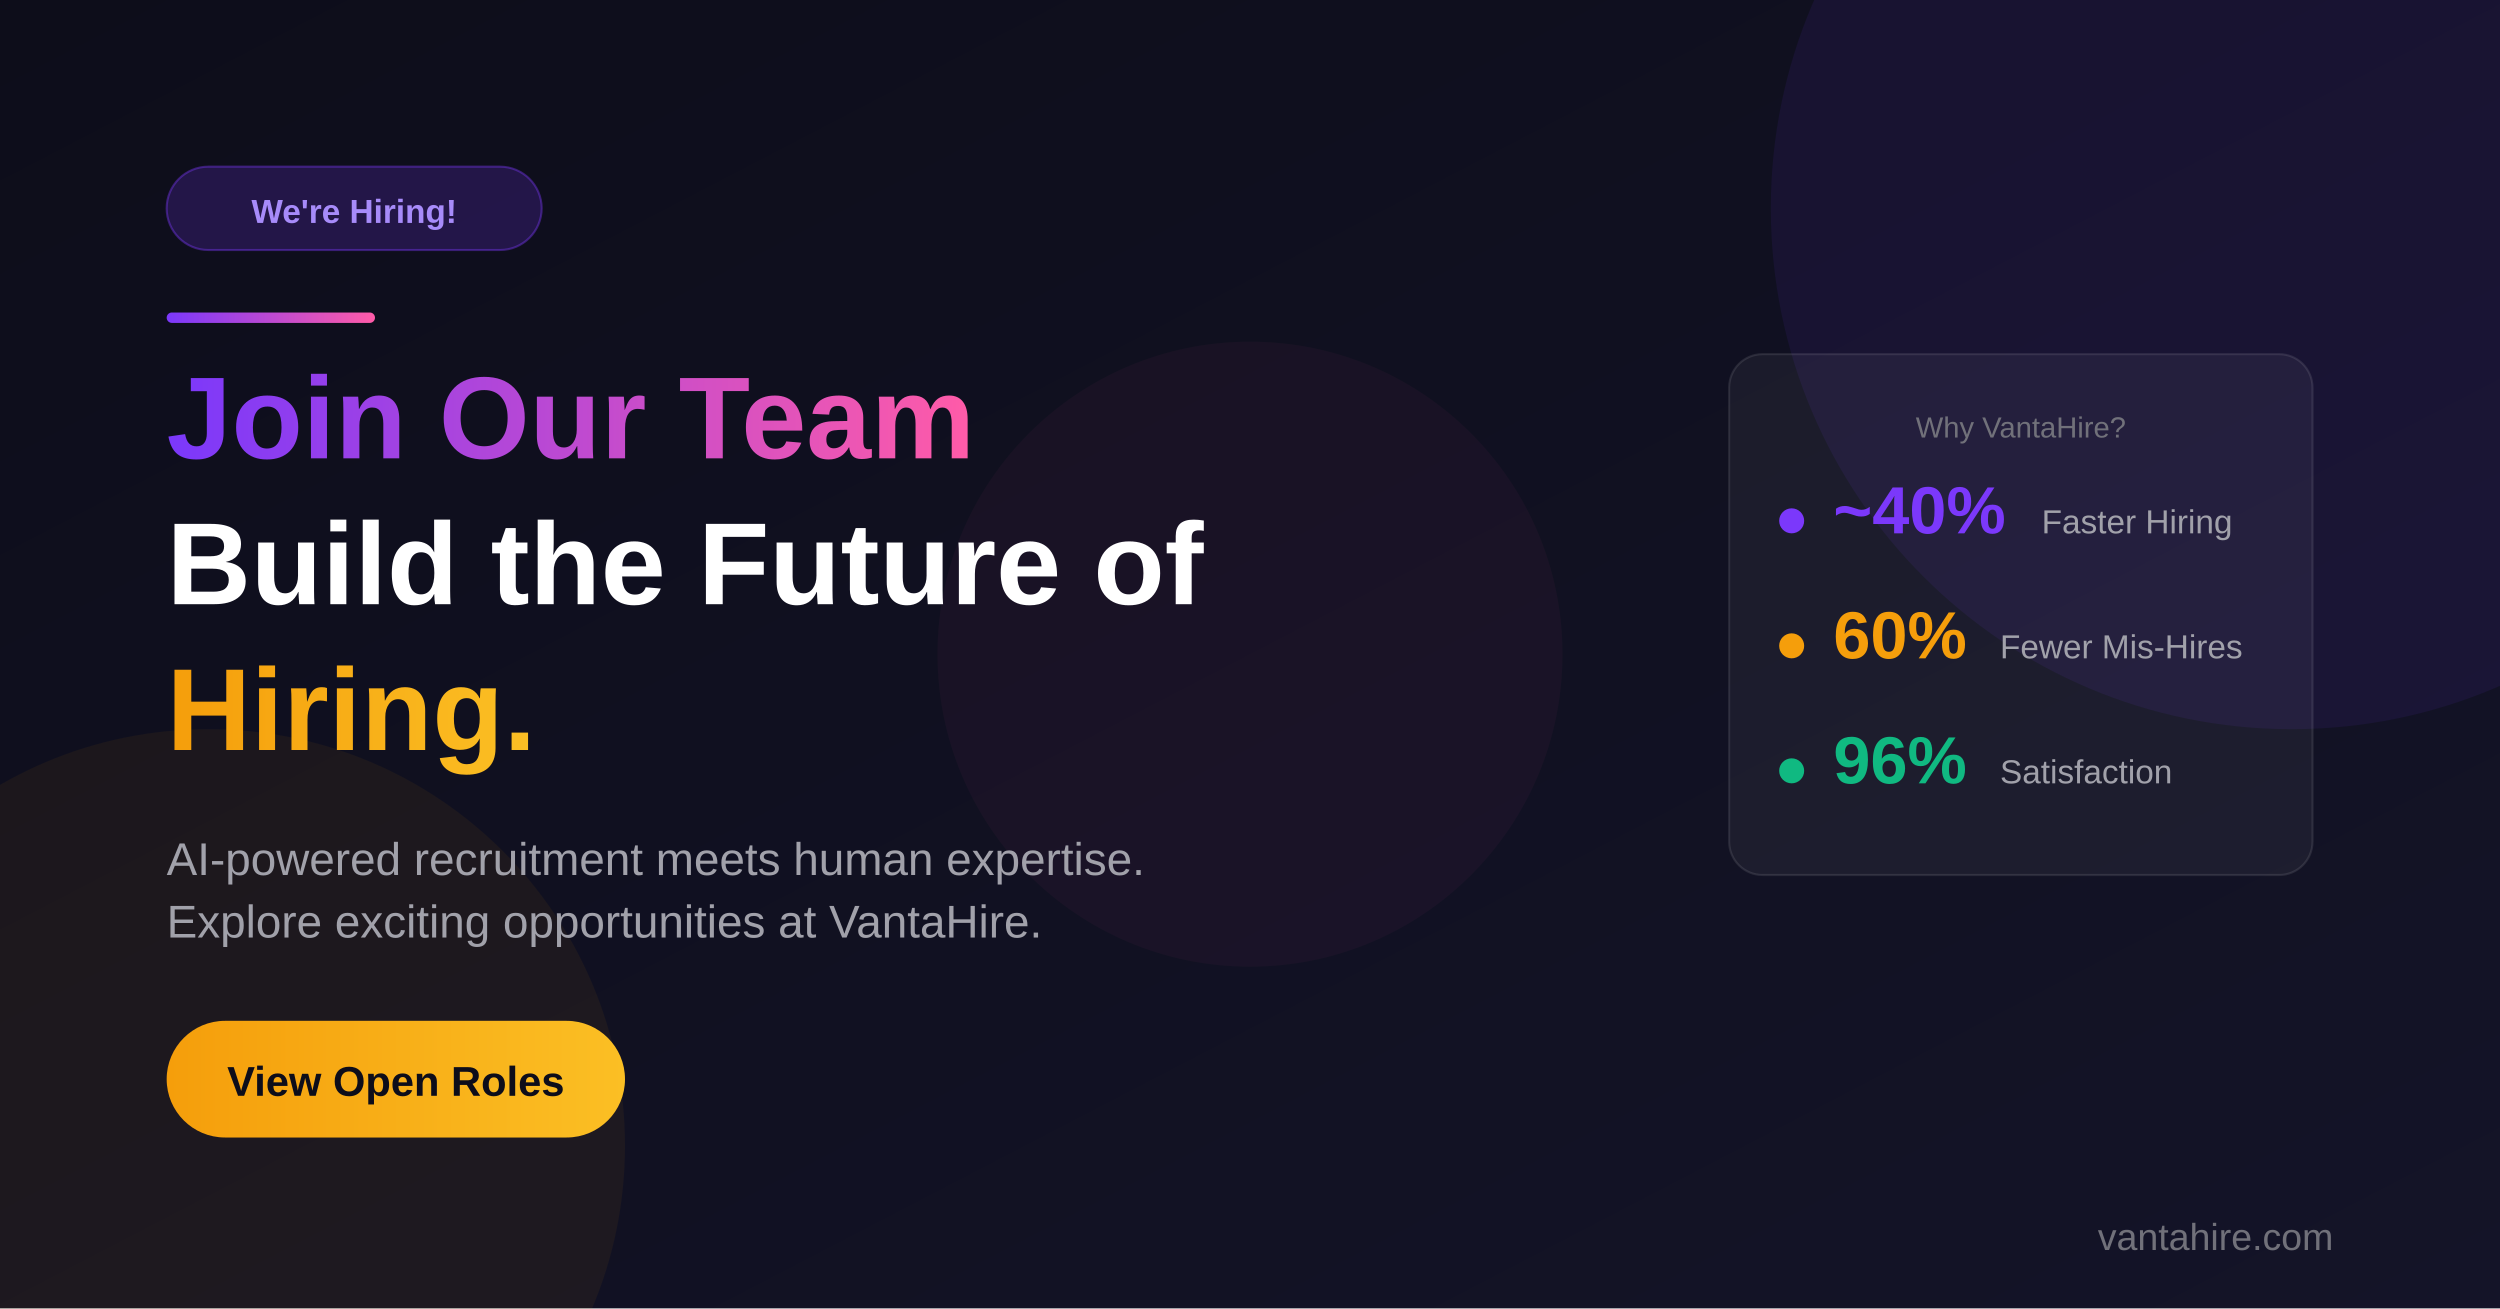
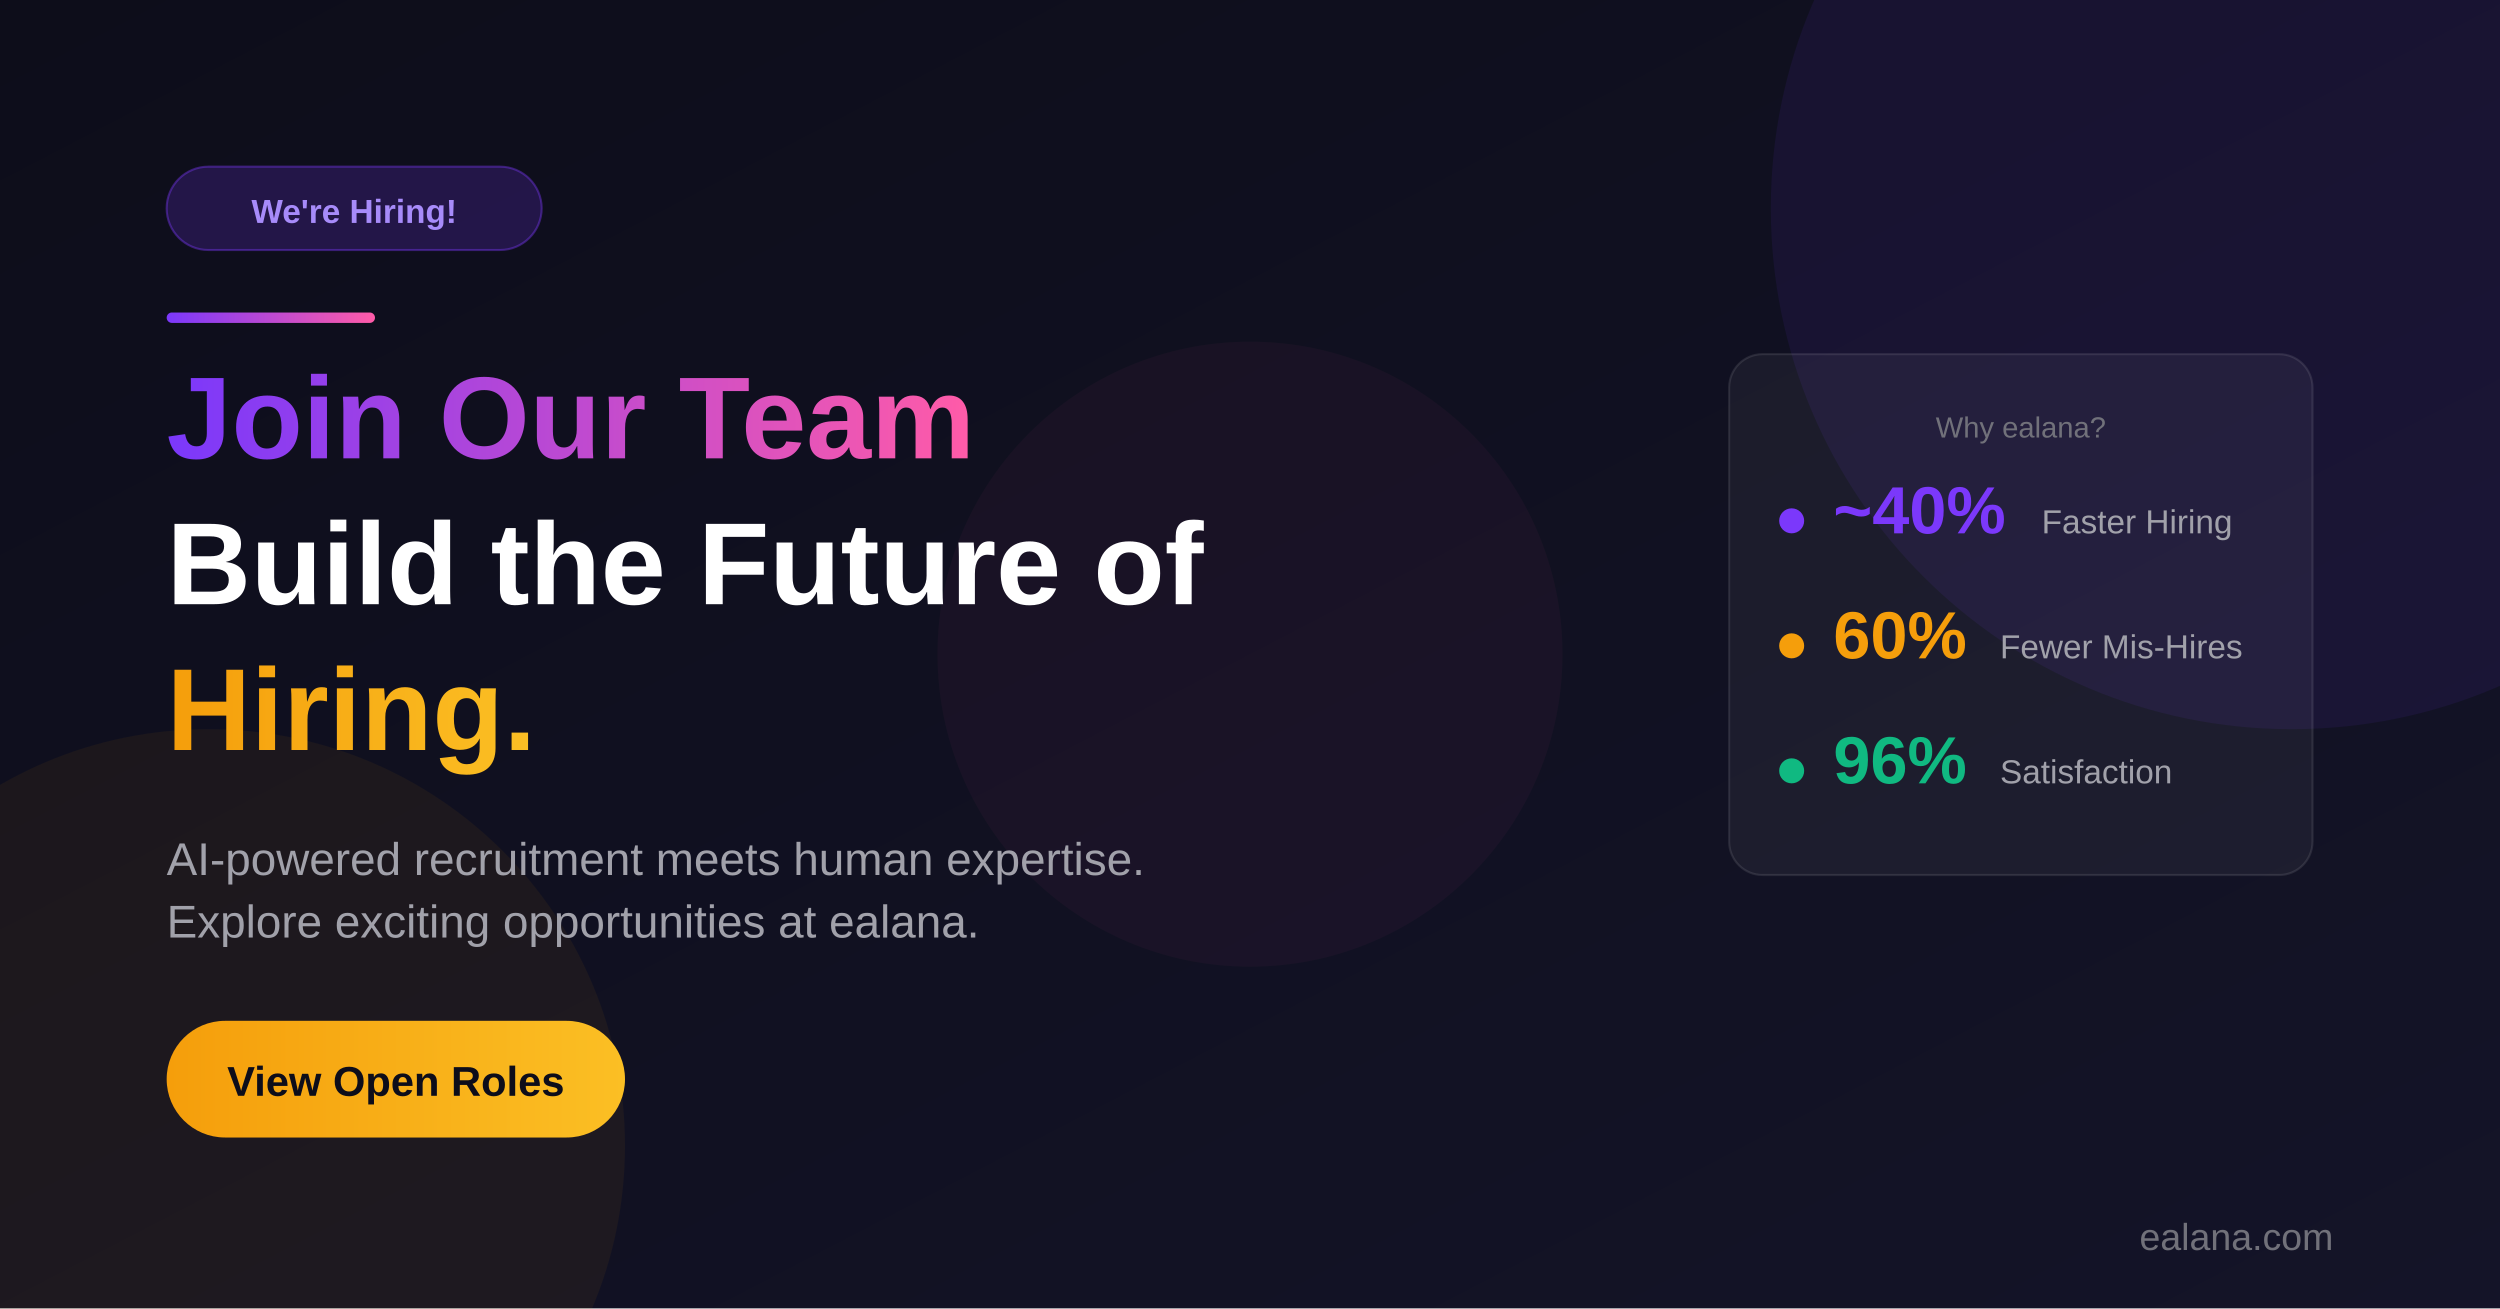
<svg xmlns="http://www.w3.org/2000/svg" width="1200" height="628" viewBox="0 0 1200 628" fill="none">
  <defs>
    <linearGradient id="bgGrad2" x1="0%" y1="0%" x2="100%" y2="100%">
      <stop offset="0%" style="stop-color:#0D0D1A" />
      <stop offset="100%" style="stop-color:#141428" />
    </linearGradient>
    <linearGradient id="purpleGrad2" x1="0%" y1="0%" x2="100%" y2="0%">
      <stop offset="0%" style="stop-color:#7B38FB" />
      <stop offset="100%" style="stop-color:#FF5BA8" />
    </linearGradient>
    <linearGradient id="goldGrad2" x1="0%" y1="0%" x2="100%" y2="0%">
      <stop offset="0%" style="stop-color:#F59E0B" />
      <stop offset="100%" style="stop-color:#FBBF24" />
    </linearGradient>
  </defs>
  <rect width="1200" height="628" fill="url(#bgGrad2)" />
  <circle cx="1100" cy="100" r="250" fill="#7B38FB" fill-opacity="0.08" />
  <circle cx="100" cy="550" r="200" fill="#F59E0B" fill-opacity="0.06" />
  <circle cx="600" cy="314" r="150" fill="#FF5BA8" fill-opacity="0.04" />
  <rect x="80" y="80" width="180" height="40" rx="20" fill="#7B38FB" fill-opacity="0.2" stroke="#7B38FB" stroke-opacity="0.4" />
  <text x="170" y="107" font-family="Arial, sans-serif" font-size="16" font-weight="600" fill="#A78BFA" text-anchor="middle">We're Hiring!</text>
  <rect x="80" y="150" width="100" height="5" rx="2.5" fill="url(#purpleGrad2)" />
  <text x="80" y="220" font-family="Arial, sans-serif" font-size="56" font-weight="bold" fill="url(#purpleGrad2)">Join Our Team</text>
  <text x="80" y="290" font-family="Arial, sans-serif" font-size="56" font-weight="bold">
    <tspan fill="white">Build the Future of </tspan>
  </text>
  <text x="80" y="360" font-family="Arial, sans-serif" font-size="56" font-weight="bold" fill="url(#goldGrad2)">Hiring.</text>
  <text x="80" y="420" font-family="Arial, sans-serif" font-size="22" fill="#A1A1AA">
    AI-powered recruitment meets human expertise.
  </text>
  <text x="80" y="450" font-family="Arial, sans-serif" font-size="22" fill="#A1A1AA">
-     Explore exciting opportunities at VantaHire.
+     Explore exciting opportunities at ealana.
  </text>
  <rect x="80" y="490" width="220" height="56" rx="28" fill="url(#goldGrad2)" />
  <text x="190" y="526" font-family="Arial, sans-serif" font-size="20" font-weight="bold" fill="#0D0D1A" text-anchor="middle">View Open Roles</text>
  <g transform="translate(850, 200)">
    <rect x="-20" y="-30" width="280" height="250" rx="16" fill="white" fill-opacity="0.05" stroke="white" stroke-opacity="0.1" />
-     <text x="120" y="10" font-family="Arial, sans-serif" font-size="14" fill="#71717A" text-anchor="middle">Why VantaHire?</text>
+     <text x="120" y="10" font-family="Arial, sans-serif" font-size="14" fill="#71717A" text-anchor="middle">Why ealana?</text>
    <g transform="translate(0, 50)">
      <circle cx="10" cy="0" r="6" fill="#7B38FB" />
      <text x="30" y="6" font-family="Arial, sans-serif" font-size="32" font-weight="bold" fill="#7B38FB">~40%</text>
      <text x="130" y="6" font-family="Arial, sans-serif" font-size="16" fill="#A1A1AA">Faster Hiring</text>
    </g>
    <g transform="translate(0, 110)">
      <circle cx="10" cy="0" r="6" fill="#F59E0B" />
      <text x="30" y="6" font-family="Arial, sans-serif" font-size="32" font-weight="bold" fill="#F59E0B">60%</text>
      <text x="110" y="6" font-family="Arial, sans-serif" font-size="16" fill="#A1A1AA">Fewer Mis-Hires</text>
    </g>
    <g transform="translate(0, 170)">
      <circle cx="10" cy="0" r="6" fill="#10B981" />
      <text x="30" y="6" font-family="Arial, sans-serif" font-size="32" font-weight="bold" fill="#10B981">96%</text>
      <text x="110" y="6" font-family="Arial, sans-serif" font-size="16" fill="#A1A1AA">Satisfaction</text>
    </g>
  </g>
-   <text x="1120" y="600" font-family="Arial, sans-serif" font-size="18" fill="#71717A" text-anchor="end">vantahire.com</text>
+   <text x="1120" y="600" font-family="Arial, sans-serif" font-size="18" fill="#71717A" text-anchor="end">ealana.com</text>
</svg>
